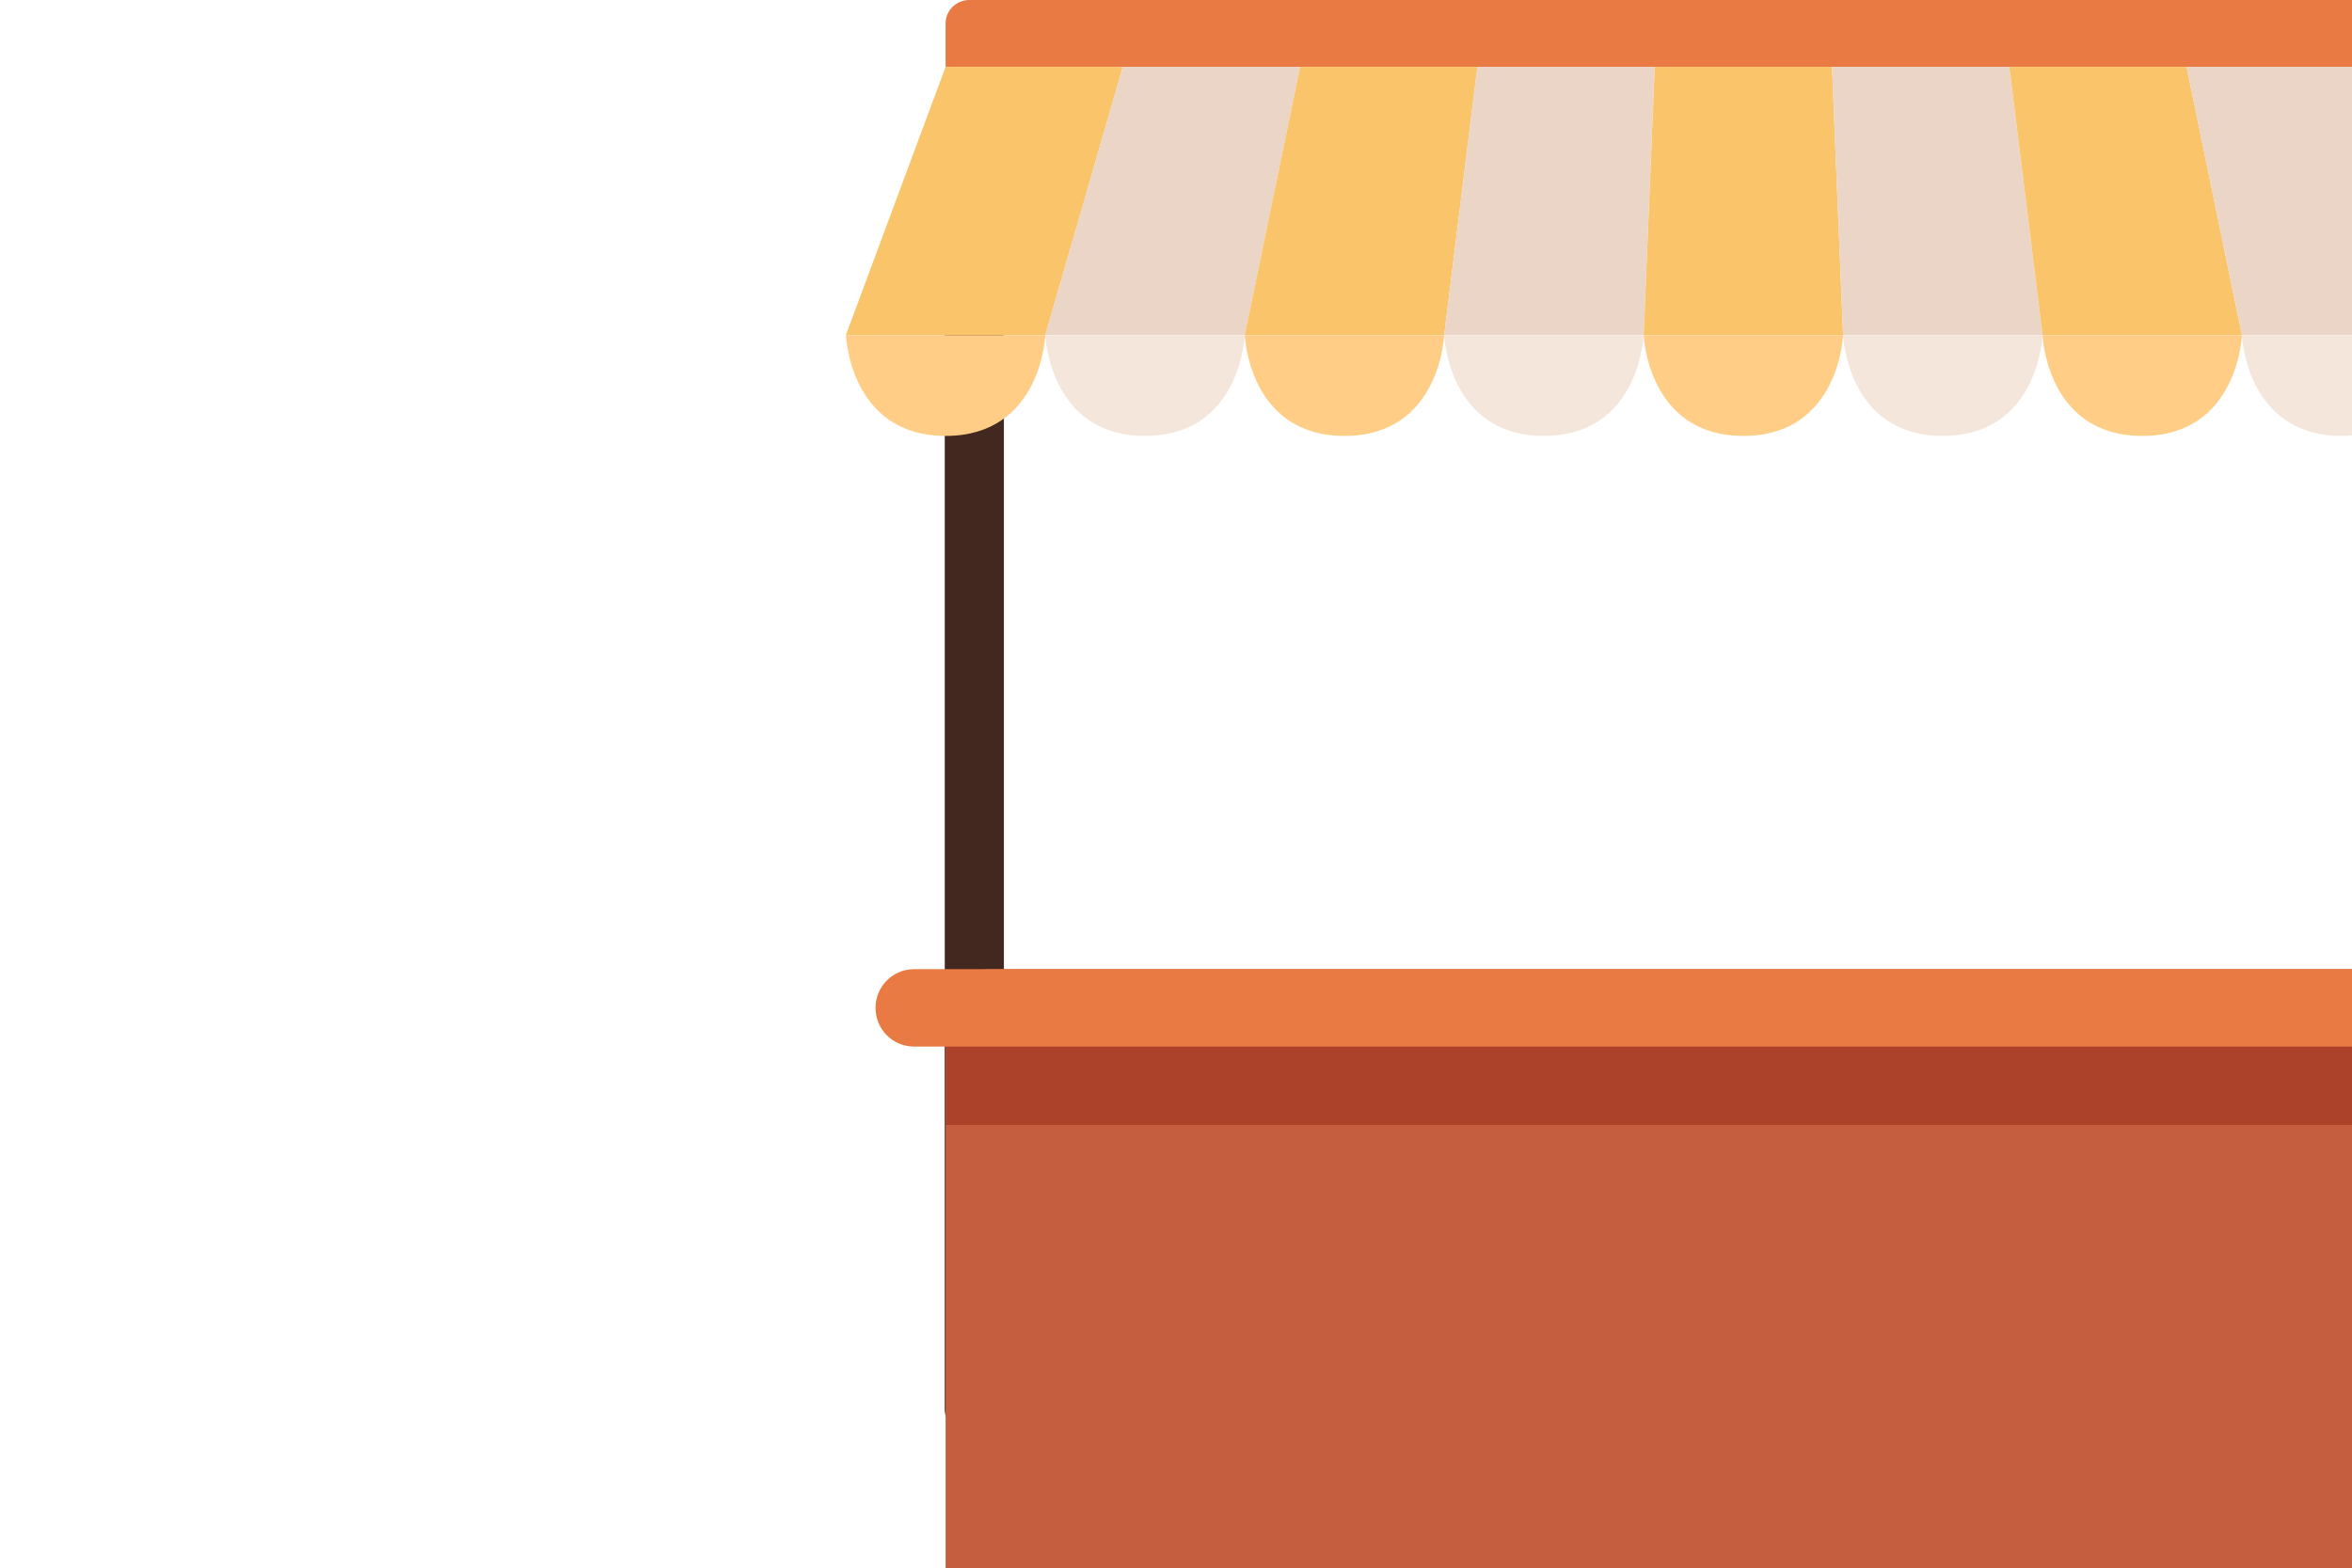
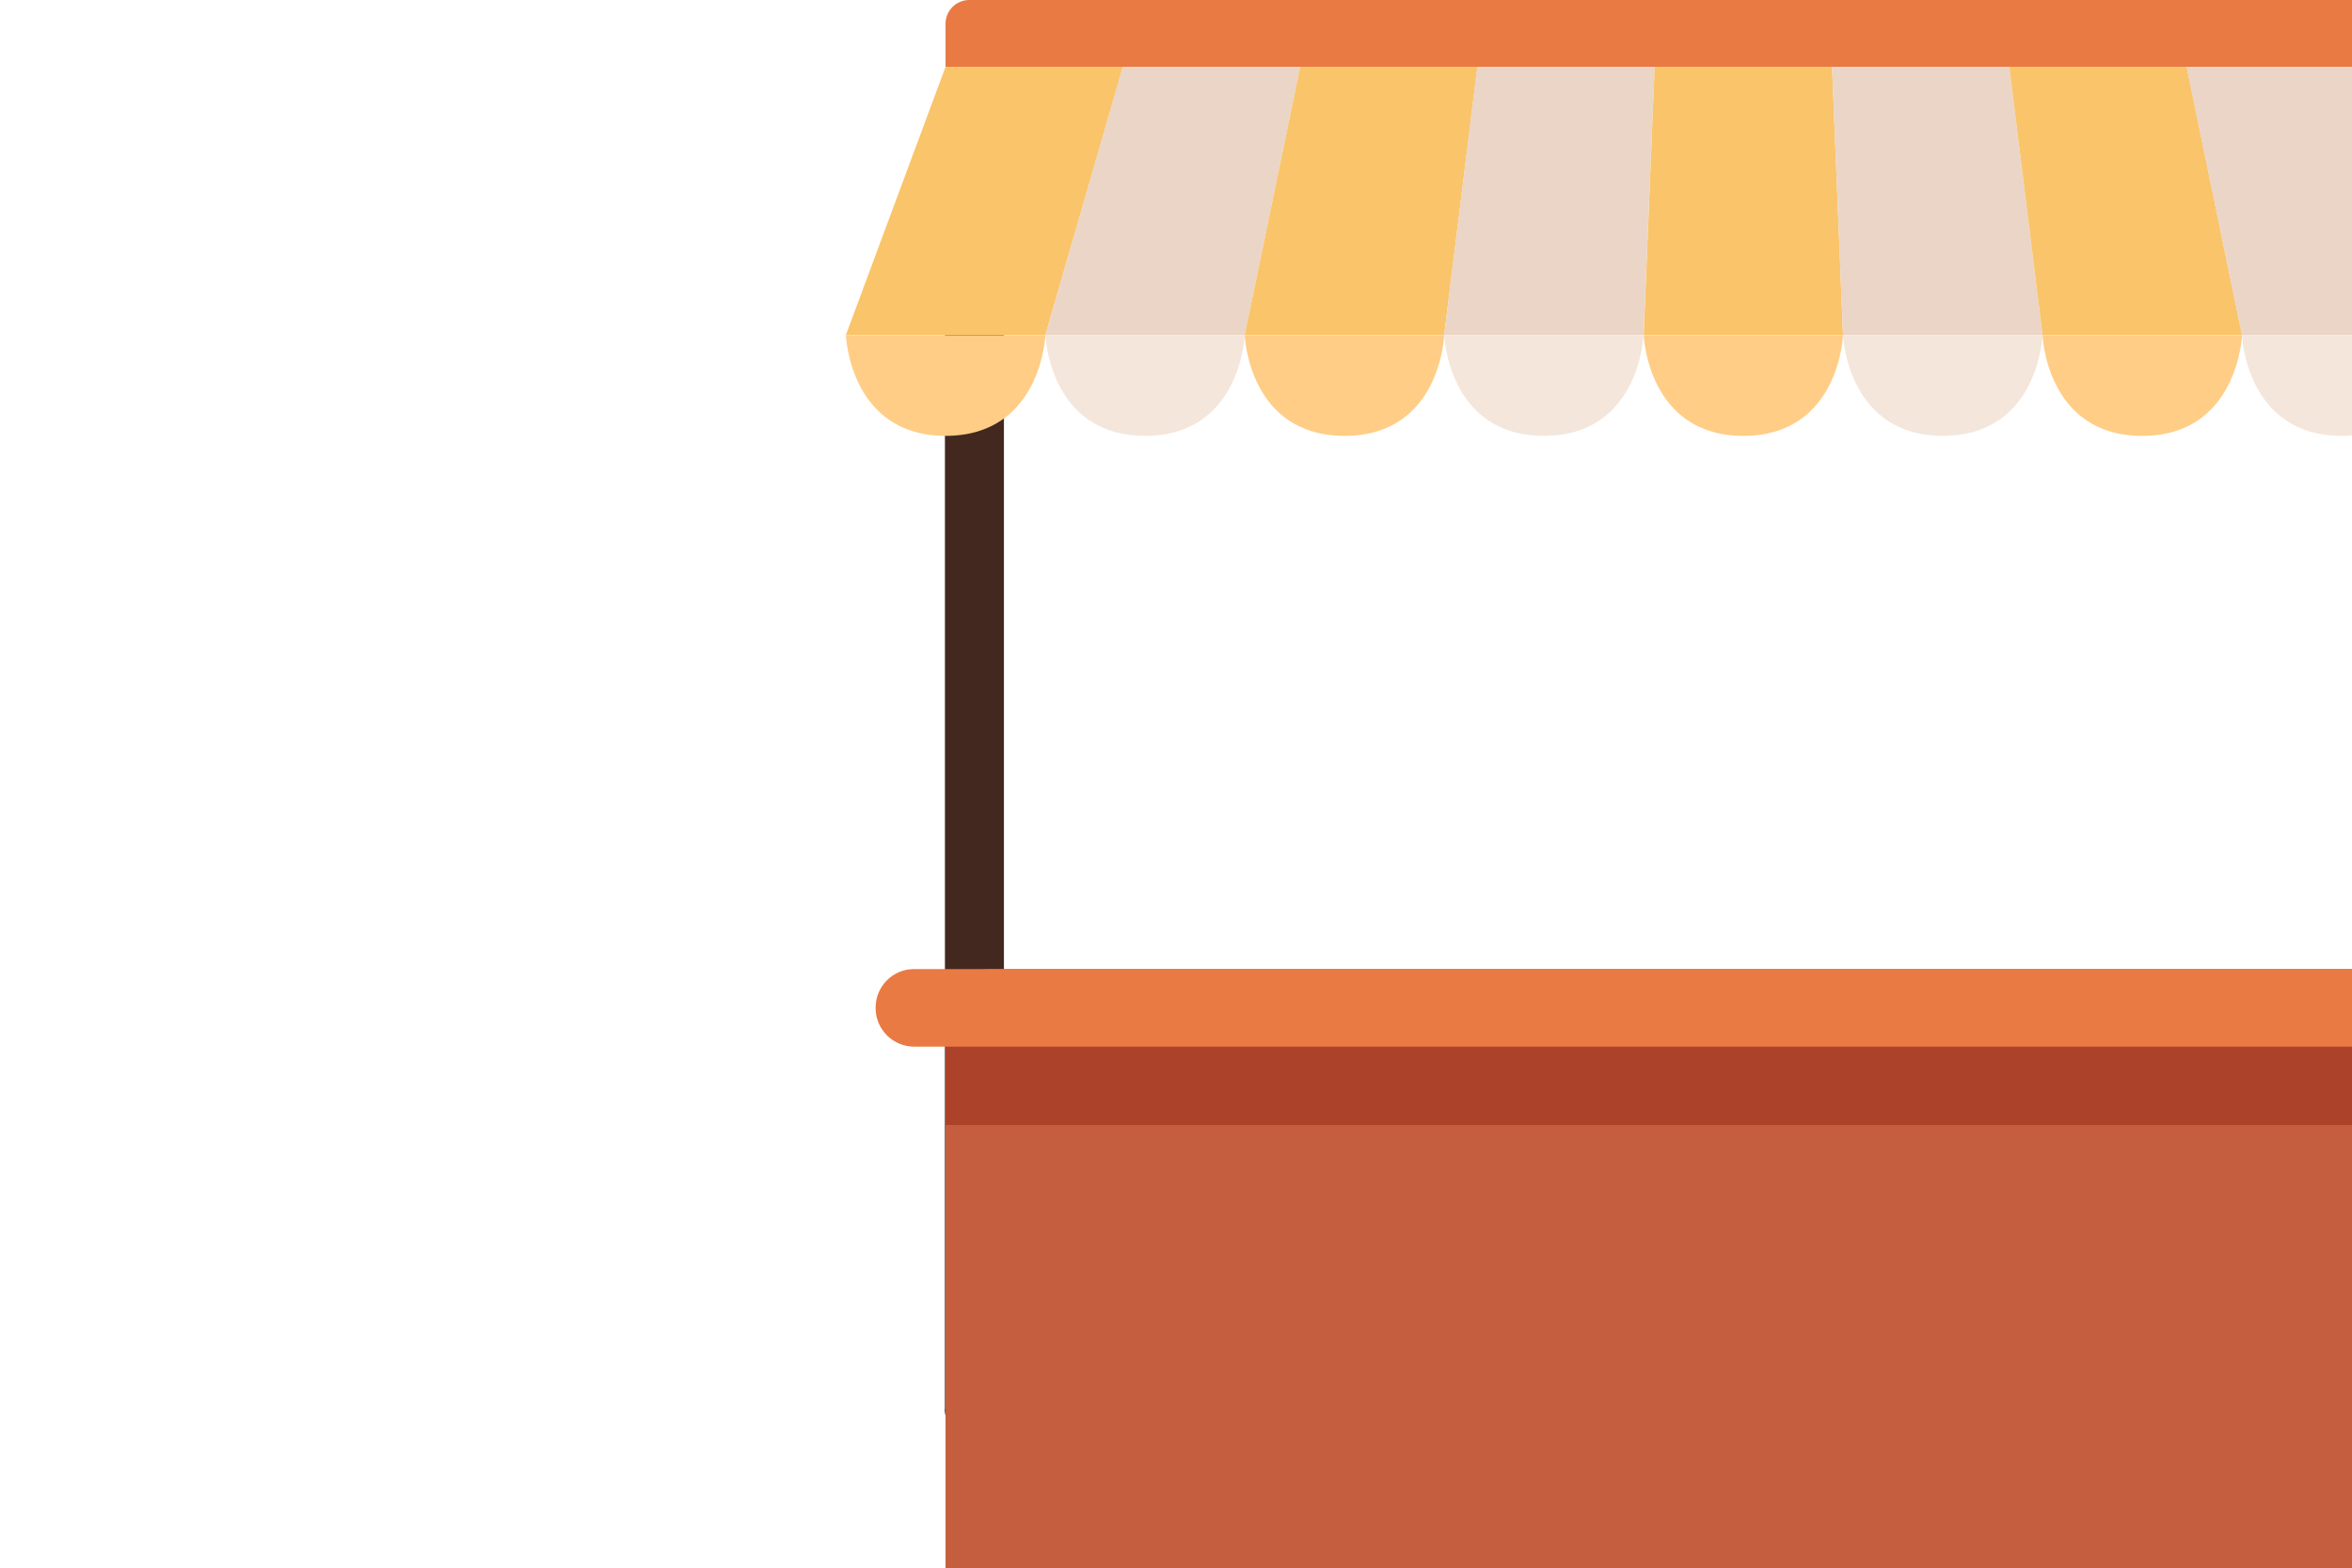
<svg xmlns="http://www.w3.org/2000/svg" width="114" height="76" fill="none">
-   <path fill="#42281F" d="M45.792 68.322V7.828c0-.714.642-1.292 1.434-1.292s1.433.578 1.433 1.292v60.494c0 .713-.642 1.291-1.433 1.291-.792 0-1.434-.578-1.434-1.291" />
-   <path fill="#E97A43" d="M122.016 0H46.979c-.633 0-1.148.514-1.148 1.147V3.24h77.332V1.147A1.146 1.146 0 0 0 122.016 0" />
-   <path fill="#FAC46A" d="M50.666 16.244H41L45.833 3.24h8.592z" />
-   <path fill="#FFCD85" d="M41 16.245s.182 4.888 4.833 4.888 4.833-4.888 4.833-4.888z" />
-   <path fill="#EAD5C7" d="M60.332 16.244h-9.666L54.425 3.24h8.592z" />
-   <path fill="#F4E6DB" d="M50.666 16.245s.182 4.888 4.833 4.888 4.833-4.888 4.833-4.888z" />
-   <path fill="#FAC46A" d="M69.998 16.244h-9.666L63.017 3.24h8.593z" />
-   <path fill="#FFCD85" d="M60.332 16.245s.182 4.888 4.833 4.888 4.833-4.888 4.833-4.888z" />
-   <path fill="#EAD5C7" d="M79.664 16.244h-9.666l1.61-13.005h8.593z" />
-   <path fill="#F4E6DB" d="M69.998 16.245s.182 4.888 4.833 4.888 4.833-4.888 4.833-4.888z" />
-   <path fill="#FAC46A" d="M89.334 16.244h-9.666l.536-13.005h8.593z" />
-   <path fill="#FFCD85" d="M79.668 16.245s.182 4.888 4.833 4.888 4.833-4.888 4.833-4.888z" />
-   <path fill="#EAD5C7" d="M99 16.244h-9.666L88.796 3.24h8.593z" />
-   <path fill="#F4E6DB" d="M89.333 16.245s.182 4.888 4.833 4.888 4.833-4.888 4.833-4.888z" />
-   <path fill="#FAC46A" d="M108.667 16.244h-9.666L97.39 3.24h8.592z" />
-   <path fill="#FFCD85" d="M99 16.245s.182 4.888 4.833 4.888 4.833-4.888 4.833-4.888z" />
-   <path fill="#EAD5C7" d="M118.333 16.244h-9.666L105.981 3.24h8.593z" />
-   <path fill="#F4E6DB" d="M108.665 16.245s.182 4.888 4.833 4.888 4.833-4.888 4.833-4.888z" />
-   <path fill="#C55E3F" d="M121.025 88.205H47.971a2.14 2.14 0 0 1-2.138-2.139V49.123c0-1.182.957-2.14 2.138-2.14h73.054a2.14 2.14 0 0 1 2.139 2.14v36.943a2.14 2.14 0 0 1-2.139 2.139" />
-   <path fill="#AD422A" d="M123.164 49.984H45.833v4.555h77.331z" />
-   <path fill="#E97A43" d="M124.697 50.737H44.304a1.866 1.866 0 0 1-1.866-1.866v-.021c0-1.03.836-1.866 1.866-1.866h80.393c1.031 0 1.866.836 1.866 1.866v.021c0 1.03-.835 1.866-1.866 1.866" />
+   <path fill="#42281F" d="M45.8 68.32V7.82c0-.7.63-1.28 1.43-1.28s1.43.57 1.43 1.29v60.5c0 .7-.64 1.28-1.43 1.28-.8 0-1.44-.57-1.44-1.29" />
+   <path fill="#E97A43" d="M122.02 0H46.98c-.63 0-1.15.51-1.15 1.15v2.09h77.33v-2.1A1.15 1.15 0 0 0 122.02 0" />
+   <path fill="#FAC46A" d="M50.67 16.24H41l4.83-13h8.6z" />
+   <path fill="#FFCD85" d="M41 16.25s.18 4.88 4.83 4.88 4.84-4.88 4.84-4.88z" />
+   <path fill="#EAD5C7" d="M60.33 16.24h-9.66l3.75-13h8.6z" />
+   <path fill="#F4E6DB" d="M50.67 16.25s.18 4.88 4.83 4.88 4.83-4.88 4.83-4.88z" />
+   <path fill="#FAC46A" d="M70 16.24h-9.67l2.69-13h8.59z" />
+   <path fill="#FFCD85" d="M60.33 16.25s.18 4.88 4.84 4.88S70 16.25 70 16.25z" />
+   <path fill="#EAD5C7" d="M79.66 16.24H70l1.6-13h8.6z" />
+   <path fill="#F4E6DB" d="M70 16.25s.18 4.88 4.83 4.88 4.83-4.88 4.83-4.88z" />
+   <path fill="#FAC46A" d="M89.33 16.24h-9.66l.53-13h8.6z" />
+   <path fill="#FFCD85" d="M79.67 16.25s.18 4.88 4.83 4.88 4.83-4.88 4.83-4.88z" />
+   <path fill="#EAD5C7" d="M99 16.24h-9.67l-.53-13h8.59z" />
+   <path fill="#F4E6DB" d="M89.33 16.25s.19 4.88 4.84 4.88S99 16.25 99 16.25z" />
+   <path fill="#FAC46A" d="M108.67 16.24H99l-1.61-13h8.6z" />
+   <path fill="#FFCD85" d="M99 16.25s.18 4.88 4.83 4.88 4.84-4.88 4.84-4.88z" />
+   <path fill="#EAD5C7" d="M118.33 16.24h-9.66l-2.69-13h8.6z" />
+   <path fill="#F4E6DB" d="M108.67 16.25s.18 4.88 4.83 4.88 4.83-4.88 4.83-4.88z" />
+   <path fill="#C55E3F" d="M121.03 88.2H47.97a2.14 2.14 0 0 1-2.14-2.13V49.12c0-1.18.96-2.14 2.14-2.14h73.06a2.14 2.14 0 0 1 2.13 2.14v36.95a2.14 2.14 0 0 1-2.13 2.14" />
+   <path fill="#AD422A" d="M123.16 49.98H45.83v4.56h77.33z" />
+   <path fill="#E97A43" d="M124.7 50.74H44.3a1.87 1.87 0 0 1-1.86-1.87v-.02c0-1.03.83-1.87 1.86-1.87h80.4c1.03 0 1.86.84 1.86 1.87v.02c0 1.03-.83 1.87-1.86 1.87" />
</svg>
